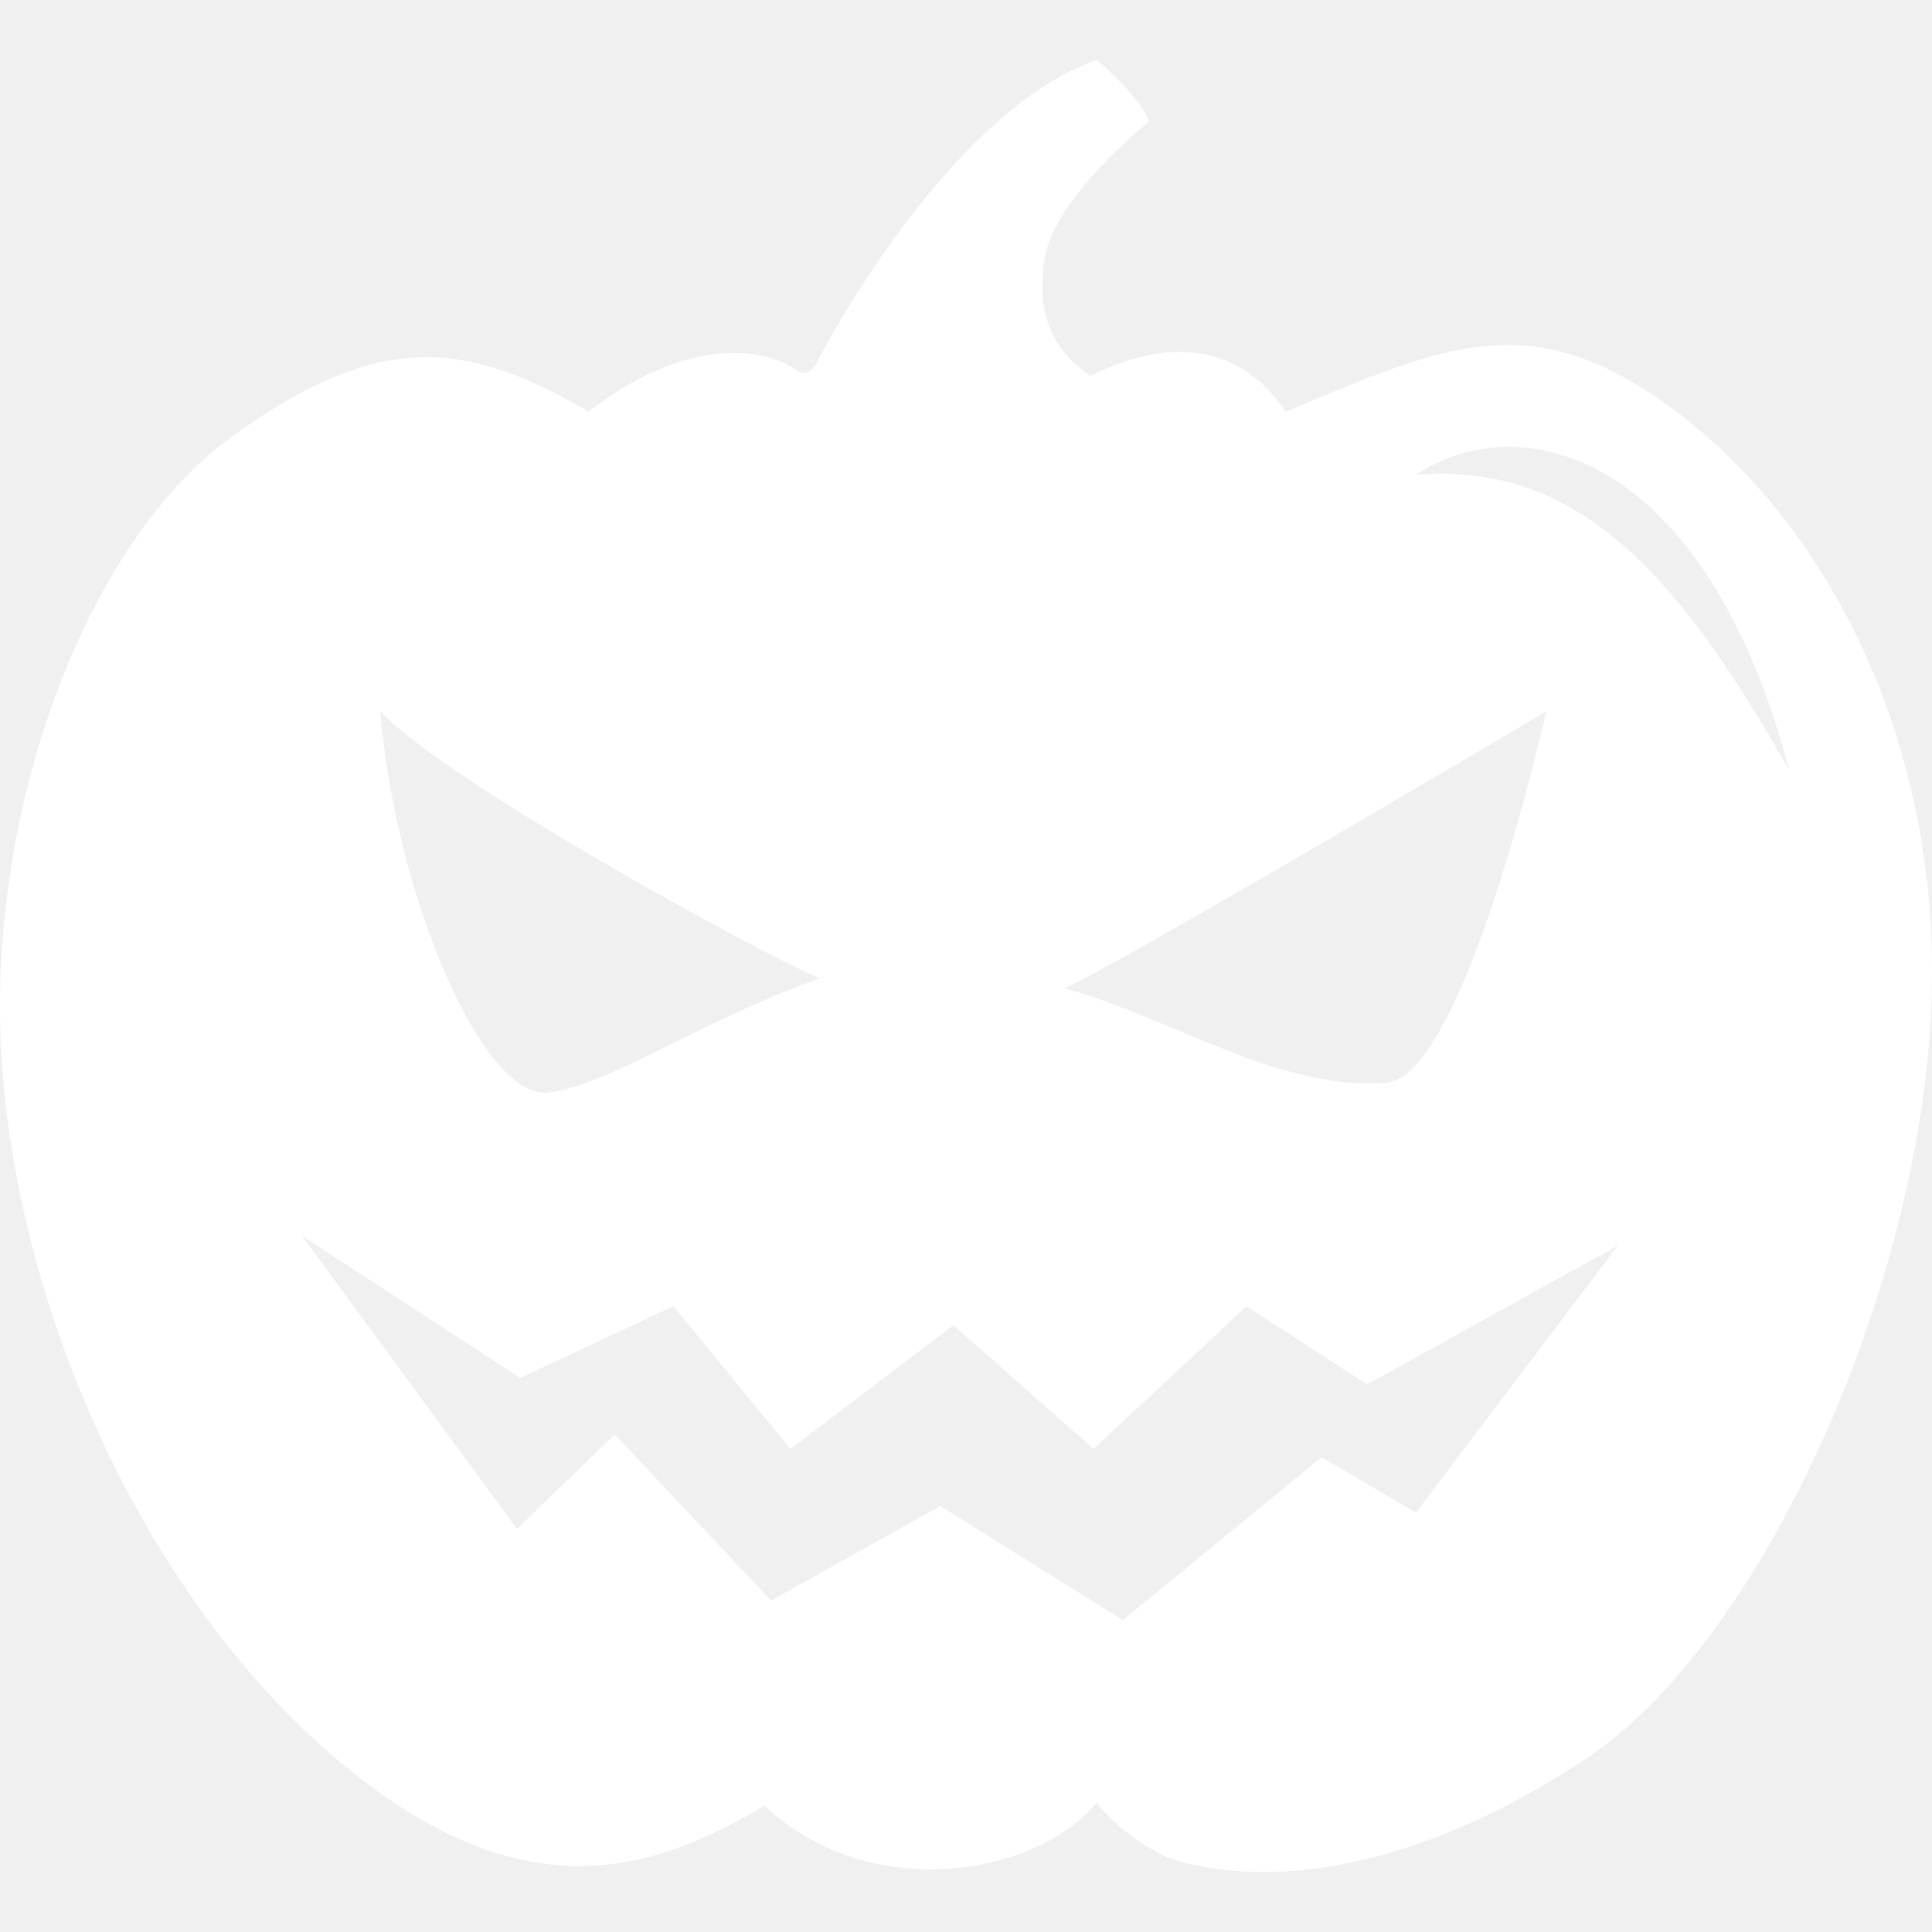
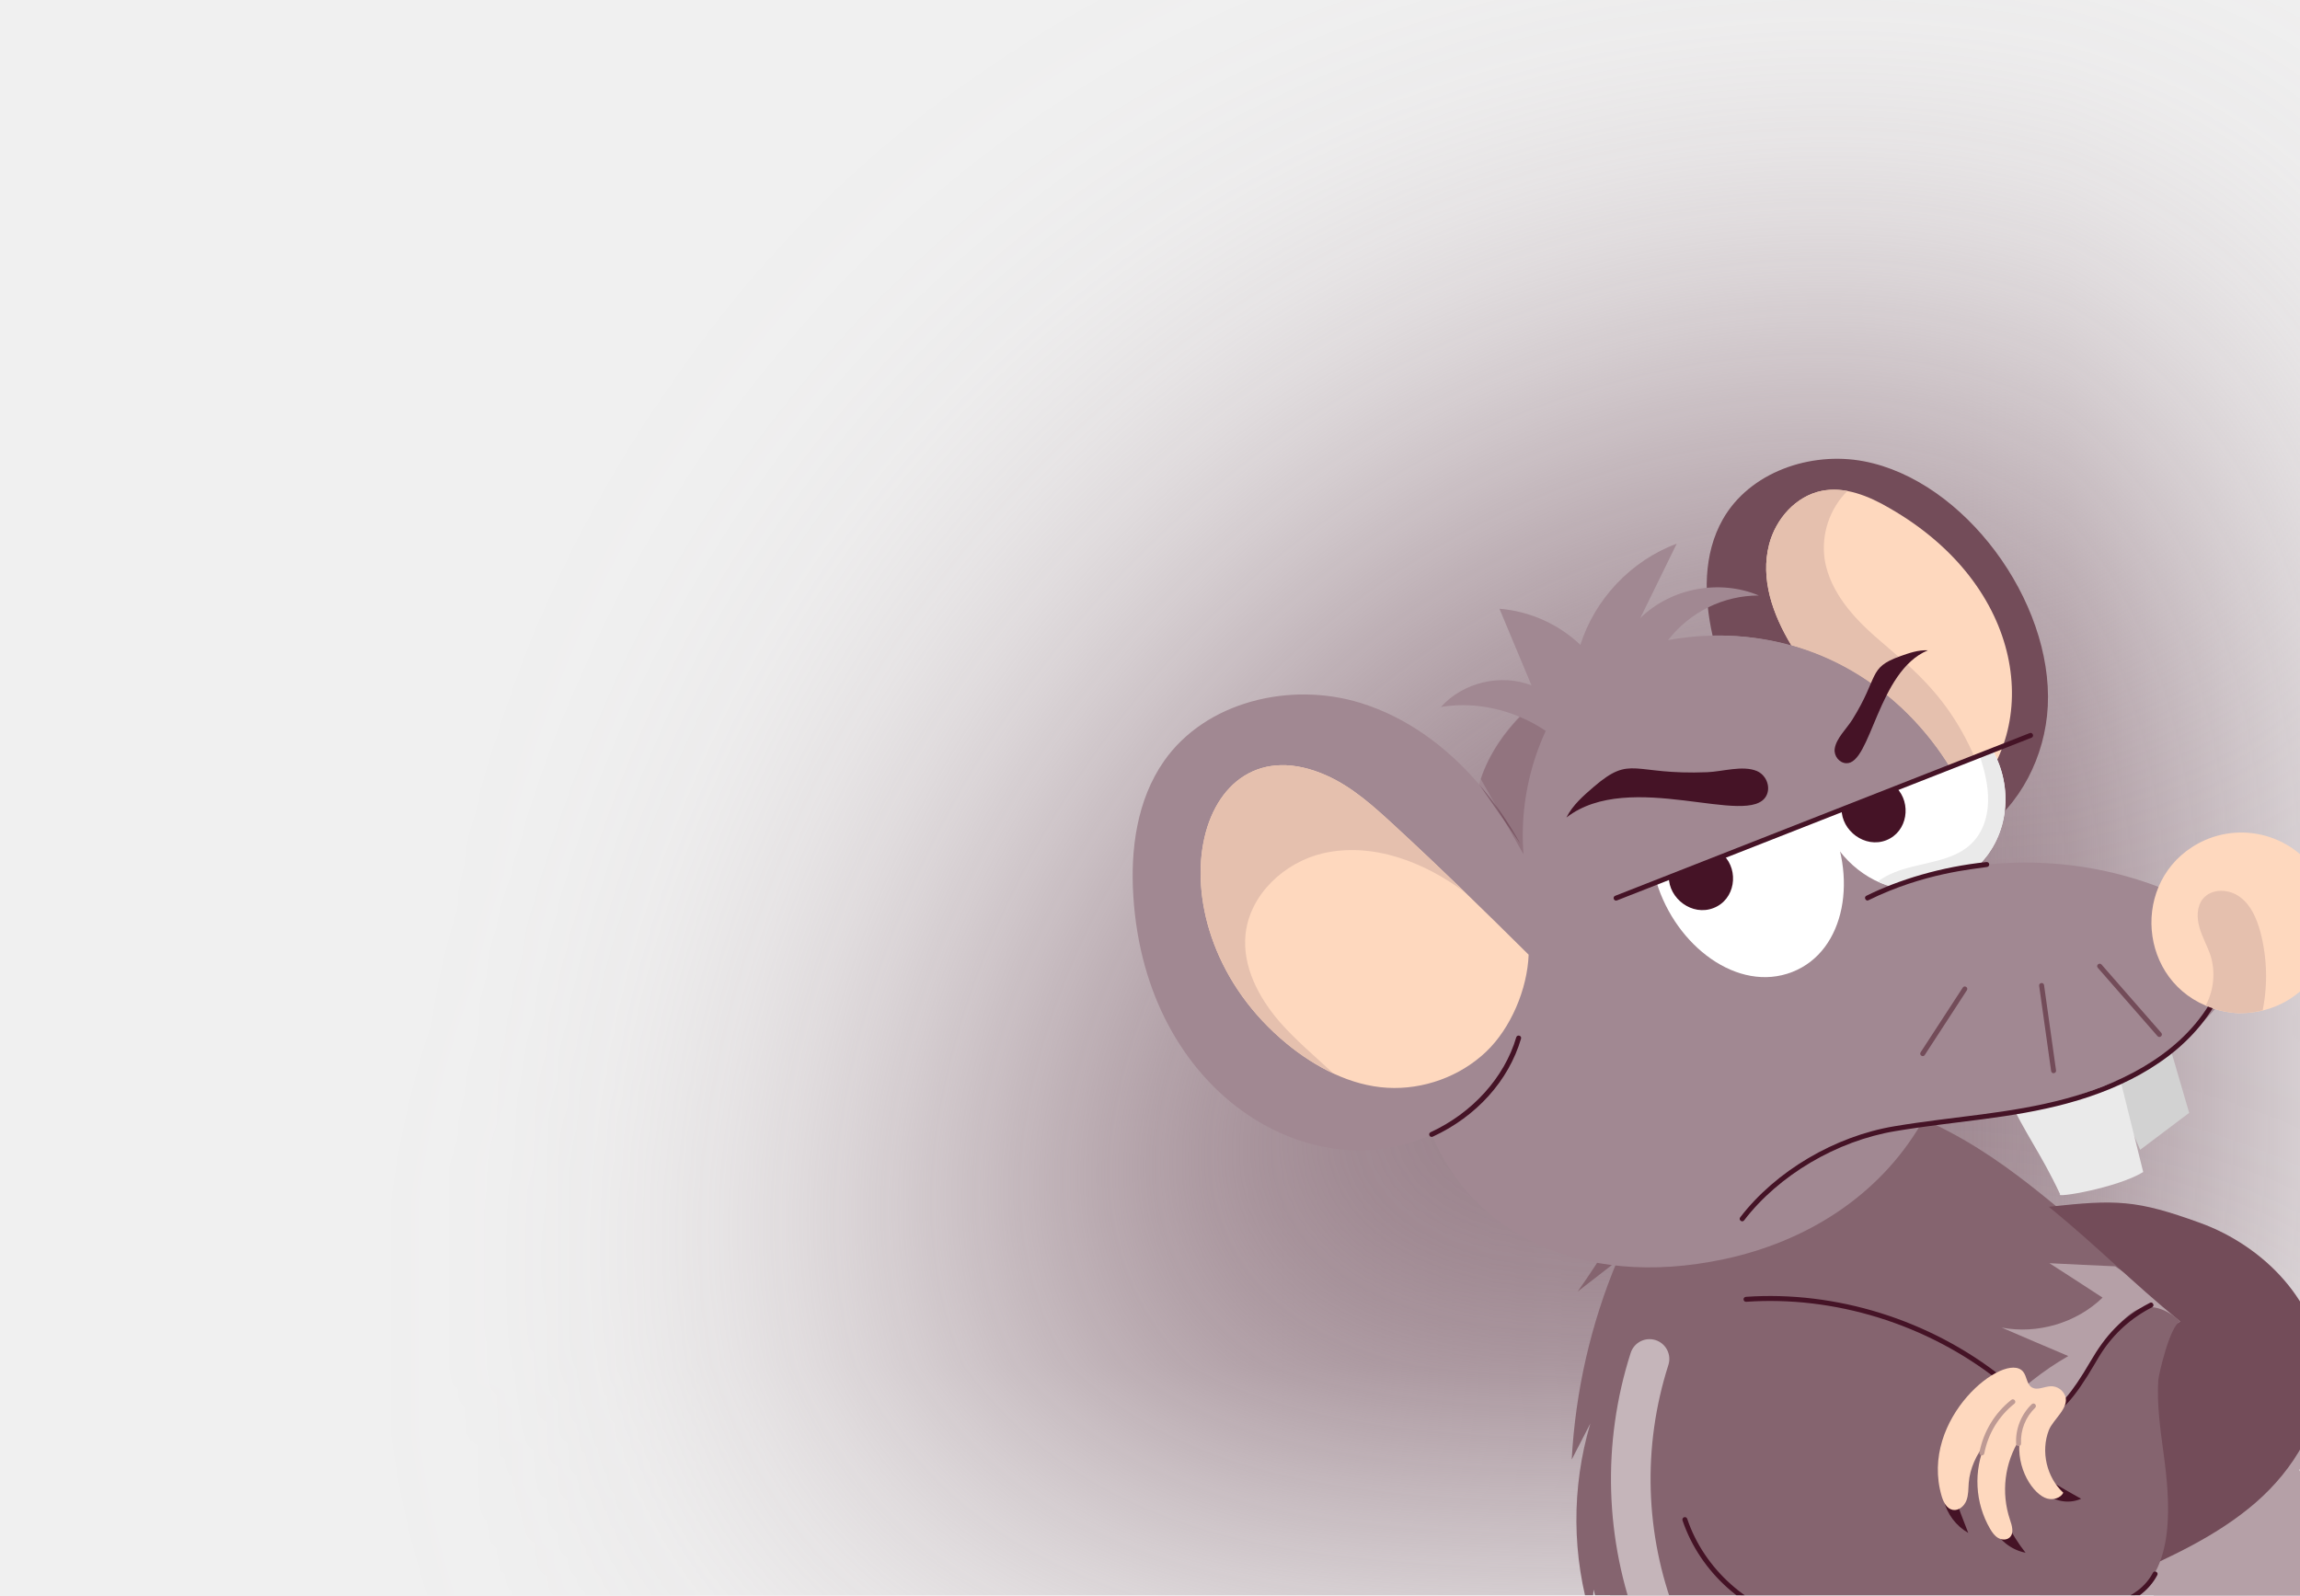
- <svg xmlns="http://www.w3.org/2000/svg" width="80" height="80" viewBox="0 0 80 80" fill="none">
-   <g clip-path="url(#clip0_2001_69)">
-     <path d="M69.422 17.048C63.487 12.597 59.981 14.216 53.237 17.048C51.349 14.216 48.382 13.946 45.145 15.564C43.796 14.62 42.852 13.271 43.257 10.708C43.661 8.146 47.573 5.044 47.573 5.044C47.573 5.044 47.438 4.235 45.415 2.481C39.211 4.639 33.951 14.755 33.951 14.755C33.951 14.755 33.681 15.564 33.141 15.429C31.118 13.945 27.612 14.485 24.375 17.047C19.115 13.945 15.473 13.811 9.539 18.127C3.604 22.442 -0.712 33.637 0.098 44.292C0.907 54.947 6.302 66.411 13.989 72.885C21.677 79.359 27.072 77.471 31.657 74.773C35.973 78.819 42.852 77.74 45.414 74.638C45.414 74.638 46.359 75.987 48.382 76.931C52.428 78.28 58.767 77.471 65.78 72.75C72.793 68.029 79.267 54.003 79.942 42.269C80.616 30.535 75.356 21.499 69.422 17.048ZM64.027 29.456C64.027 29.456 60.655 44.562 57.417 44.831C52.974 45.201 48.516 42.134 44.065 40.92C45.819 40.246 64.027 29.456 64.027 29.456ZM33.95 40.516C28.96 42.269 25.453 44.832 22.756 45.236C20.059 45.641 16.417 37.279 15.743 29.456C18.575 32.423 31.388 39.438 33.95 40.516ZM58.632 62.635L54.721 60.342L46.493 67.085L38.941 62.365L31.927 66.276L25.453 59.398L21.407 63.309L12.505 51.171C12.91 51.44 21.542 57.056 21.542 57.056L27.881 54.089L32.736 59.997L39.48 54.872L45.279 59.997L51.618 54.089L56.609 57.326L66.995 51.575L58.632 62.635ZM58.624 19.663C63.049 16.739 70.651 18.831 74.089 31.901C69.382 23.562 65.213 19.125 58.624 19.663Z" fill="white" />
+ <svg xmlns="http://www.w3.org/2000/svg" width="173" height="120" viewBox="0 0 173 120" fill="none">
+   <g clip-path="url(#clip0_265_1915)">
+     <g filter="url(#filter0_f_265_1915)">
+       <path fill-rule="evenodd" clip-rule="evenodd" d="M192.738 57.823C213.066 83.796 202.463 120.401 176.46 140.753C148.974 162.265 108.612 167.936 87.125 140.482C63.56 110.373 70.124 66.995 100.269 43.402C129.068 20.863 170.225 29.058 192.738 57.823Z" fill="#987F89" />
+     </g>
+     <g clip-path="url(#clip1_265_1915)">
+       <path d="M181.408 115.691C182.519 118.573 145.709 134.192 128.12 138.119C124.729 138.88 122.622 139.006 122.386 138.391C122.157 137.795 123.632 136.603 126.344 135.017C141.585 126.219 180.291 112.782 181.41 115.692L181.408 115.691Z" fill="#451326" />
+       <path d="M162.332 97.799C169.195 102.706 174.129 112.595 175.625 120.072C163.213 126.716 139.642 135.547 128.12 138.119C120.742 126.31 118.017 110.887 121.955 96.012C122.686 93.173 123.407 88.876 124.958 86.381C126.778 83.45 131.688 82.25 134.858 82.123C138.935 81.959 142.968 83.215 146.577 85.116C152.615 88.298 156.518 92.772 162.008 96.52C162.141 96.609 162.201 97.705 162.332 97.799Z" fill="#85646F" />
+       <path d="M175.625 120.072C171.216 122.431 164.643 125.444 157 128.502C157.019 128.133 157.055 127.756 157.093 127.38C155.499 128.214 153.883 129.038 152.291 129.871C154.35 127.687 155.494 124.797 155.488 121.796C154.597 122.884 153.689 123.978 152.783 125.072C153.226 121.517 153.69 117.957 154.136 114.403C152.96 115.538 151.769 116.681 150.596 117.817C150.212 116.267 150.186 114.649 150.52 113.087C150.854 111.524 151.54 110.059 152.524 108.801L146.835 111.231C148.786 107.372 151.823 104.167 155.571 102.011C153.909 101.302 152.229 100.597 150.56 99.87C153.254 100.385 156.184 99.52 158.149 97.616C156.807 96.744 155.489 95.881 154.152 95.026C155.799 95.116 157.457 95.185 159.096 95.26C159.199 95.321 159.291 95.405 159.397 95.466C167.969 101.355 173.747 110.687 175.623 120.073L175.625 120.072Z" fill="#B5A0A7" />
+       <path d="M159.405 96.455L167.017 97.766L163.819 98.366C166.786 99.031 169.378 100.822 171.049 103.363L168.331 102.751C170.462 105.31 172.593 107.871 174.722 110.432L172.92 110.552L176.961 117.396L175.535 116.871L176.233 119.126C172.345 117.888 168.207 117.652 164.203 118.437" fill="#B5A0A7" />
+       <path d="M136.04 130.705C134.348 131.221 133.093 132.598 131.77 133.774C130.447 134.95 128.767 136.02 127.027 135.699C125.568 135.43 124.432 134.205 123.861 132.837C123.291 131.467 123.188 129.954 123.095 128.476L122.644 130.478L119.863 119.574L119.72 121.865C118.223 117.054 118.19 111.907 119.624 107.078L118.221 109.797C118.498 104.657 119.655 99.602 121.643 94.853C120.653 95.622 119.662 96.391 118.669 97.158C121.976 92.48 124.646 87.384 126.61 82.002C128.462 80.899 130.999 80.796 133.036 81.506" fill="#85646F" />
+       <path d="M159.746 118.699C163.229 117.141 166.768 115.546 169.653 113.047C172.537 110.548 174.722 106.964 174.633 103.147C174.513 98.038 170.293 93.735 165.489 91.994C160.684 90.252 159.19 90.228 154.11 90.783C157.878 93.864 160.221 96.329 163.99 99.411C158.864 102.521 156.494 109.504 158.668 115.09" fill="#734C59" />
+       <path d="M131.331 97.742C138.277 97.259 145.251 99.573 150.55 103.787C151.31 104.393 152.628 106.191 153.598 106.316C156.105 106.637 157.665 100.453 160.514 98.653C161.665 97.925 163.048 98.501 163.989 99.412C163.204 99.726 162.359 103.479 162.339 103.83C162.23 105.667 162.491 107.505 162.737 109.32C163.204 112.78 163.781 118.398 160.041 120.329C156.04 122.394 150.988 120.89 146.709 121.385C142.93 121.823 139.099 122.854 135.381 122.051C131.426 121.197 128.02 118.151 126.731 114.315" fill="#85646F" />
+       <path d="M146.732 121.57C142.963 122.008 139.086 123.041 135.342 122.233C131.316 121.363 127.868 118.279 126.555 114.374C126.54 114.329 126.543 114.279 126.564 114.236C126.584 114.192 126.621 114.158 126.665 114.141L126.672 114.138C126.771 114.105 126.875 114.157 126.908 114.256C128.18 118.039 131.519 121.026 135.421 121.868C139.099 122.665 142.992 121.624 146.688 121.2C151.13 120.688 159.703 122.527 161.937 118.317C162.045 118.099 162.383 118.275 162.265 118.492C159.884 122.973 151.219 121.054 146.732 121.57ZM151.28 104.763C150.963 104.431 150.665 104.118 150.434 103.933C144.897 99.529 137.875 97.472 131.345 97.929C131.108 97.944 131.062 97.592 131.318 97.557C138.062 97.087 145.159 99.259 150.665 103.643C150.916 103.844 151.225 104.164 151.55 104.506C153.452 106.502 154.275 107.51 157.259 102.382C158.339 100.526 159.562 99.112 161.708 98.01C161.91 97.891 162.106 98.222 161.877 98.341C160.32 99.129 159.002 100.317 158.056 101.783C157.924 101.981 157.765 102.255 157.581 102.569C154.45 107.939 153.37 106.956 151.28 104.763ZM146.21 112.875C146.334 113.385 146.562 113.864 146.878 114.284C147.194 114.703 147.592 115.054 148.047 115.315C147.431 113.699 147.078 112.972 147.149 112.341M149.853 114.78C150.286 115.81 151.258 116.597 152.357 116.806C151.816 116.121 151.348 115.38 150.961 114.597M153.696 112.179C154.054 112.553 154.519 112.808 155.027 112.91C155.535 113.012 156.062 112.956 156.537 112.749C155.722 112.296 154.915 111.829 154.115 111.35" fill="#451326" />
+       <path d="M154.109 107.588C153.489 109.183 153.941 111.136 155.198 112.296C154.978 112.706 154.43 112.856 153.981 112.731C152.957 112.448 151.596 110.468 151.933 108.227C151.363 109.121 150.999 110.132 150.869 111.185C150.739 112.237 150.846 113.306 151.182 114.312C151.338 114.768 151.513 115.349 151.151 115.667C150.922 115.869 150.557 115.848 150.293 115.694C150.03 115.539 149.848 115.278 149.692 115.014C149.128 114.043 148.803 112.951 148.745 111.829C148.686 110.707 148.894 109.587 149.354 108.561C148.668 109.385 148.167 110.478 148.083 111.546C148.05 111.995 148.07 112.459 147.908 112.879C147.746 113.299 147.327 113.667 146.884 113.584C146.425 113.499 146.179 113 146.047 112.551C144.327 106.686 150.818 101.595 152.162 103.174C152.459 103.521 152.431 104.107 152.812 104.358C153.23 104.632 153.774 104.294 154.274 104.282C154.509 104.281 154.738 104.353 154.93 104.488C155.122 104.623 155.267 104.814 155.346 105.035C155.647 105.93 154.422 106.785 154.109 107.588Z" fill="#FED8BE" />
+       <path d="M148.889 109.262C149.187 107.699 150.038 106.295 151.286 105.307C151.48 105.154 151.708 105.447 151.515 105.599C150.338 106.531 149.536 107.856 149.254 109.331C149.208 109.571 148.844 109.506 148.889 109.262ZM151.647 108.607C151.62 108.057 151.711 107.507 151.913 106.995C152.115 106.482 152.424 106.019 152.82 105.635C153.009 105.463 153.252 105.74 153.078 105.904C152.72 106.249 152.441 106.667 152.258 107.13C152.075 107.592 151.994 108.088 152.018 108.585C152.033 108.828 151.664 108.855 151.647 108.607Z" fill="#BE9A94" />
+       <path d="M128.814 47.812C138.48 47.645 146.297 54.077 148.879 62.658C151.97 60.606 153.835 56.879 154.028 53.14C154.432 45.224 147.762 36.141 140.193 34.7C136.179 33.937 131.592 35.521 129.58 39.078C128.1 41.697 128.158 44.877 128.814 47.813L128.814 47.812Z" fill="#734C59" />
+       <path d="M134.744 48.553C140.934 50.334 145.608 54.854 148 60.276C153.673 54.707 152.357 44.079 142.104 38.213C140.583 37.321 138.752 36.572 137.031 36.926C135.091 37.313 133.575 39.016 133.071 40.946C132.393 43.562 133.341 46.219 134.744 48.553Z" fill="#FED8BE" />
+       <path d="M134.744 48.553C140.934 50.334 145.608 54.854 148 60.276C148.434 59.847 148.834 59.386 149.196 58.897C149.051 58.323 148.852 57.753 148.628 57.209C146.178 51.355 142.507 49.447 139.989 46.891C138.665 45.547 137.525 43.909 137.24 42.042C137.114 41.116 137.203 40.173 137.501 39.287C137.798 38.401 138.296 37.595 138.956 36.933C138.32 36.811 137.667 36.809 137.031 36.926C135.091 37.313 133.575 39.016 133.071 40.946C132.393 43.562 133.341 46.219 134.744 48.553Z" fill="#E5C0AE" />
+       <path d="M162.294 75.602L164.665 83.717L160.98 86.494L156.795 76.949" fill="#D2D2D2" />
+       <path d="M159.16 79.927L161.207 88.167C159.26 89.365 154.485 90.158 154.956 89.837C153.477 86.687 152.411 85.464 150.932 82.314" fill="#EAEAEA" />
+       <path d="M107.688 85.34C110.629 92.53 118.706 97.055 129.664 94.726C135.812 93.42 141.285 90.014 144.499 84.543C144.632 84.317 147.331 84.364 147.717 84.323C151.296 83.93 154.833 83.05 158.194 81.717C160.096 80.962 162.617 80.113 164.061 78.621C165.502 77.133 166.995 75.55 168.285 73.911C168.653 73.441 169.018 72.937 169.126 72.351C169.395 70.9 168.061 69.686 166.81 68.914C161.669 65.735 155.451 64.417 149.441 65.037C148.322 58.366 143.553 52.044 136.962 49.316C126.027 44.8 113.403 51.154 111.259 59.014C108.853 56.205 105.839 53.959 102.324 52.876C97.076 51.257 90.699 52.754 87.551 57.258C85.519 60.166 85.016 63.898 85.248 67.439C86.187 82.263 98.563 89.588 107.688 85.34Z" fill="#A18892" />
+       <path d="M134.806 73.12C130.711 74.718 126.049 71.15 124.601 66.367L137.401 61.372C139.766 65.83 138.869 71.535 134.806 73.12Z" fill="white" />
+       <path d="M148.809 65.108C146.603 65.382 144.439 65.925 142.365 66.724C139.838 66.086 137.701 63.854 137.094 61.461L149.877 56.446C151.439 59.197 151.133 62.832 148.809 65.108Z" fill="white" />
+       <path d="M148.809 65.108C146.603 65.382 144.439 65.925 142.365 66.724C141.982 66.626 141.61 66.488 141.257 66.311C143.364 64.701 146.619 65.243 148.399 63.347C149.28 62.423 149.604 61.078 149.53 59.799C149.484 58.781 149.213 57.791 148.905 56.827L149.877 56.446C151.439 59.197 151.133 62.832 148.809 65.108Z" fill="#EAEAEA" />
+       <path d="M121.624 67.736C121.397 67.823 121.26 67.48 121.491 67.388L152.668 55.148C152.897 55.062 153.032 55.405 152.802 55.496L121.624 67.736Z" fill="#451326" />
+       <path d="M141.875 63.21C140.283 63.834 138.513 62.498 138.519 60.864L142.636 59.249C143.79 60.407 143.502 62.571 141.875 63.21ZM128.895 68.305C127.268 68.945 125.519 67.582 125.524 65.966L129.656 64.345C130.81 65.503 130.524 67.667 128.895 68.305Z" fill="#451326" />
+       <path d="M111.379 58.6L114.593 64.264C114.197 59.252 115.895 53.989 119.552 50.103C116.044 51.874 112.636 54.876 111.379 58.6Z" fill="#734C59" fill-opacity="0.325" />
+       <path d="M107.754 85.514C107.531 85.599 107.392 85.271 107.609 85.171C110.751 83.721 113.159 81.054 114.049 78.034C114.119 77.802 114.476 77.9 114.408 78.139C113.472 81.309 111.052 83.993 107.766 85.509L107.754 85.514Z" fill="#451326" />
+       <path d="M111.259 59.014C112.456 60.4 113.498 61.927 114.38 63.511L111.259 59.014Z" fill="#451326" fill-opacity="0.314" />
+       <path d="M96.789 78.515C98.945 80.286 101.602 81.675 104.353 81.83C107.055 81.984 109.818 80.989 111.785 79.115C113.631 77.358 114.881 74.424 114.98 71.818C111.659 68.52 108.293 65.237 104.835 62.054C103.3 60.642 101.72 59.21 99.802 58.349C89.802 53.859 86.028 69.658 96.789 78.515ZM174.808 66.675C176.77 71.098 173.591 76.228 168.476 76.218L168.462 76.224C167.581 76.195 166.712 76 165.903 75.648C160.582 73.388 160.364 65.638 165.863 63.196C167.511 62.477 169.377 62.439 171.054 63.091C172.73 63.743 174.08 65.032 174.808 66.677L174.808 66.675Z" fill="#FED8BE" />
+       <path d="M125.487 48.134C126.293 47.097 127.325 46.257 128.504 45.679C129.684 45.1 130.98 44.798 132.294 44.797C129.339 43.546 125.663 44.246 123.378 46.498L126.119 40.899C122.717 42.158 119.963 45.052 118.873 48.511C117.212 46.938 115.064 45.98 112.784 45.794L115.197 51.56C112.884 50.656 110.043 51.334 108.385 53.184C112.64 52.477 117.224 54.599 119.44 58.3" fill="#A18892" />
+       <path d="M96.789 78.515C97.864 79.406 99.045 80.161 100.305 80.763C98.936 79.491 97.496 78.283 96.262 76.885C94.676 75.049 93.43 72.695 93.689 70.267C94.003 67.302 96.593 64.875 99.511 64.19C103.269 63.33 107.168 64.863 110.231 67.156C108.453 65.433 106.654 63.732 104.835 62.054C103.3 60.642 101.72 59.21 99.802 58.349C89.802 53.859 86.028 69.658 96.789 78.515Z" fill="#E5C0AE" />
+       <path d="M149.458 65.22C148.439 65.388 144.716 65.667 140.551 67.717C140.361 67.843 140.149 67.499 140.387 67.384C142.848 66.166 146.015 65.206 149.419 64.849C149.468 64.844 149.517 64.859 149.556 64.89C149.594 64.921 149.619 64.966 149.624 65.015C149.629 65.064 149.614 65.113 149.583 65.151C149.552 65.19 149.507 65.214 149.458 65.22ZM155.519 82.998C151.224 84.164 147.155 84.323 142.56 85.091C138.155 85.826 133.801 88.397 131.189 91.802C131.044 91.998 130.743 91.772 130.895 91.574C133.561 88.101 138.006 85.47 142.499 84.724C147.018 83.967 151.144 83.8 155.423 82.638C158.925 81.683 163.639 79.691 166.16 75.586C166.284 75.376 166.607 75.569 166.477 75.779C164.138 79.591 159.832 81.834 155.52 82.996L155.519 82.998ZM145.007 48.922C141.226 50.49 140.734 57.5 138.868 57.415C138.344 57.391 137.936 56.868 138 56.344C138.098 55.555 138.92 54.793 139.329 54.134C141.363 50.867 140.484 50.246 142.904 49.373C143.584 49.13 144.285 48.882 145.007 48.922ZM117.822 61.499C122.589 57.795 131.603 62.325 132.864 59.851C133.208 59.178 132.841 58.292 132.138 57.998C131.077 57.558 129.536 58.048 128.415 58.09C122.745 58.318 122.734 56.749 119.891 59.181C119.1 59.861 118.289 60.565 117.822 61.499Z" fill="#451326" />
+       <path opacity="0.52" d="M125.184 123.337C124.816 123.477 124.408 123.465 124.049 123.305C123.689 123.145 123.408 122.849 123.266 122.483C120.703 115.852 120.488 108.544 122.655 101.775C122.776 101.398 123.041 101.086 123.392 100.905C123.743 100.724 124.152 100.691 124.528 100.811C124.904 100.932 125.217 101.197 125.397 101.548C125.578 101.899 125.612 102.308 125.491 102.684C123.532 108.806 123.727 115.413 126.044 121.408C126.186 121.777 126.176 122.186 126.016 122.547C125.857 122.908 125.56 123.191 125.192 123.334L125.184 123.337Z" fill="white" />
+       <path d="M170.018 70.097C170.525 72.027 170.585 74.047 170.193 76.003C169.632 76.149 169.055 76.222 168.475 76.219L168.461 76.224C167.58 76.195 166.712 76 165.903 75.648C166.517 74.499 166.652 73.153 166.28 71.904C166.041 71.189 165.65 70.512 165.442 69.785C165.23 69.057 165.225 68.201 165.693 67.618C166.347 66.815 167.657 66.856 168.485 67.481C169.322 68.09 169.742 69.107 170.018 70.097Z" fill="#E5C0AE" />
+       <path d="M144.466 79.159L147.634 74.294C147.759 74.087 148.083 74.289 147.943 74.495L144.776 79.363C144.648 79.571 144.327 79.365 144.466 79.159ZM154.281 80.574L153.38 74.161C153.346 73.922 153.712 73.862 153.749 74.108L154.65 80.521C154.684 80.769 154.313 80.815 154.281 80.574ZM162.285 77.945L157.79 72.804C157.627 72.618 157.91 72.377 158.071 72.558L162.566 77.698C162.729 77.885 162.446 78.128 162.285 77.945Z" fill="#734C59" />
+     </g>
  </g>
  <defs>
-     <clipPath id="clip0_2001_69">
-       <rect width="80" height="80" fill="white" />
+     <filter id="filter0_f_265_1915" x="12.883" y="-29.548" width="250.509" height="248.583" filterUnits="userSpaceOnUse" color-interpolation-filters="sRGB">
+       <feFlood flood-opacity="0" result="BackgroundImageFix" />
+       <feBlend mode="normal" in="SourceGraphic" in2="BackgroundImageFix" result="shape" />
+       <feGaussianBlur stdDeviation="30" result="effect1_foregroundBlur_265_1915" />
+     </filter>
+     <clipPath id="clip0_265_1915">
+       <rect width="173" height="120" fill="white" />
+     </clipPath>
+     <clipPath id="clip1_265_1915">
+       <rect width="111.689" height="111.689" fill="white" transform="translate(64.3463 53.051) rotate(-20.8235)" />
    </clipPath>
  </defs>
</svg>
